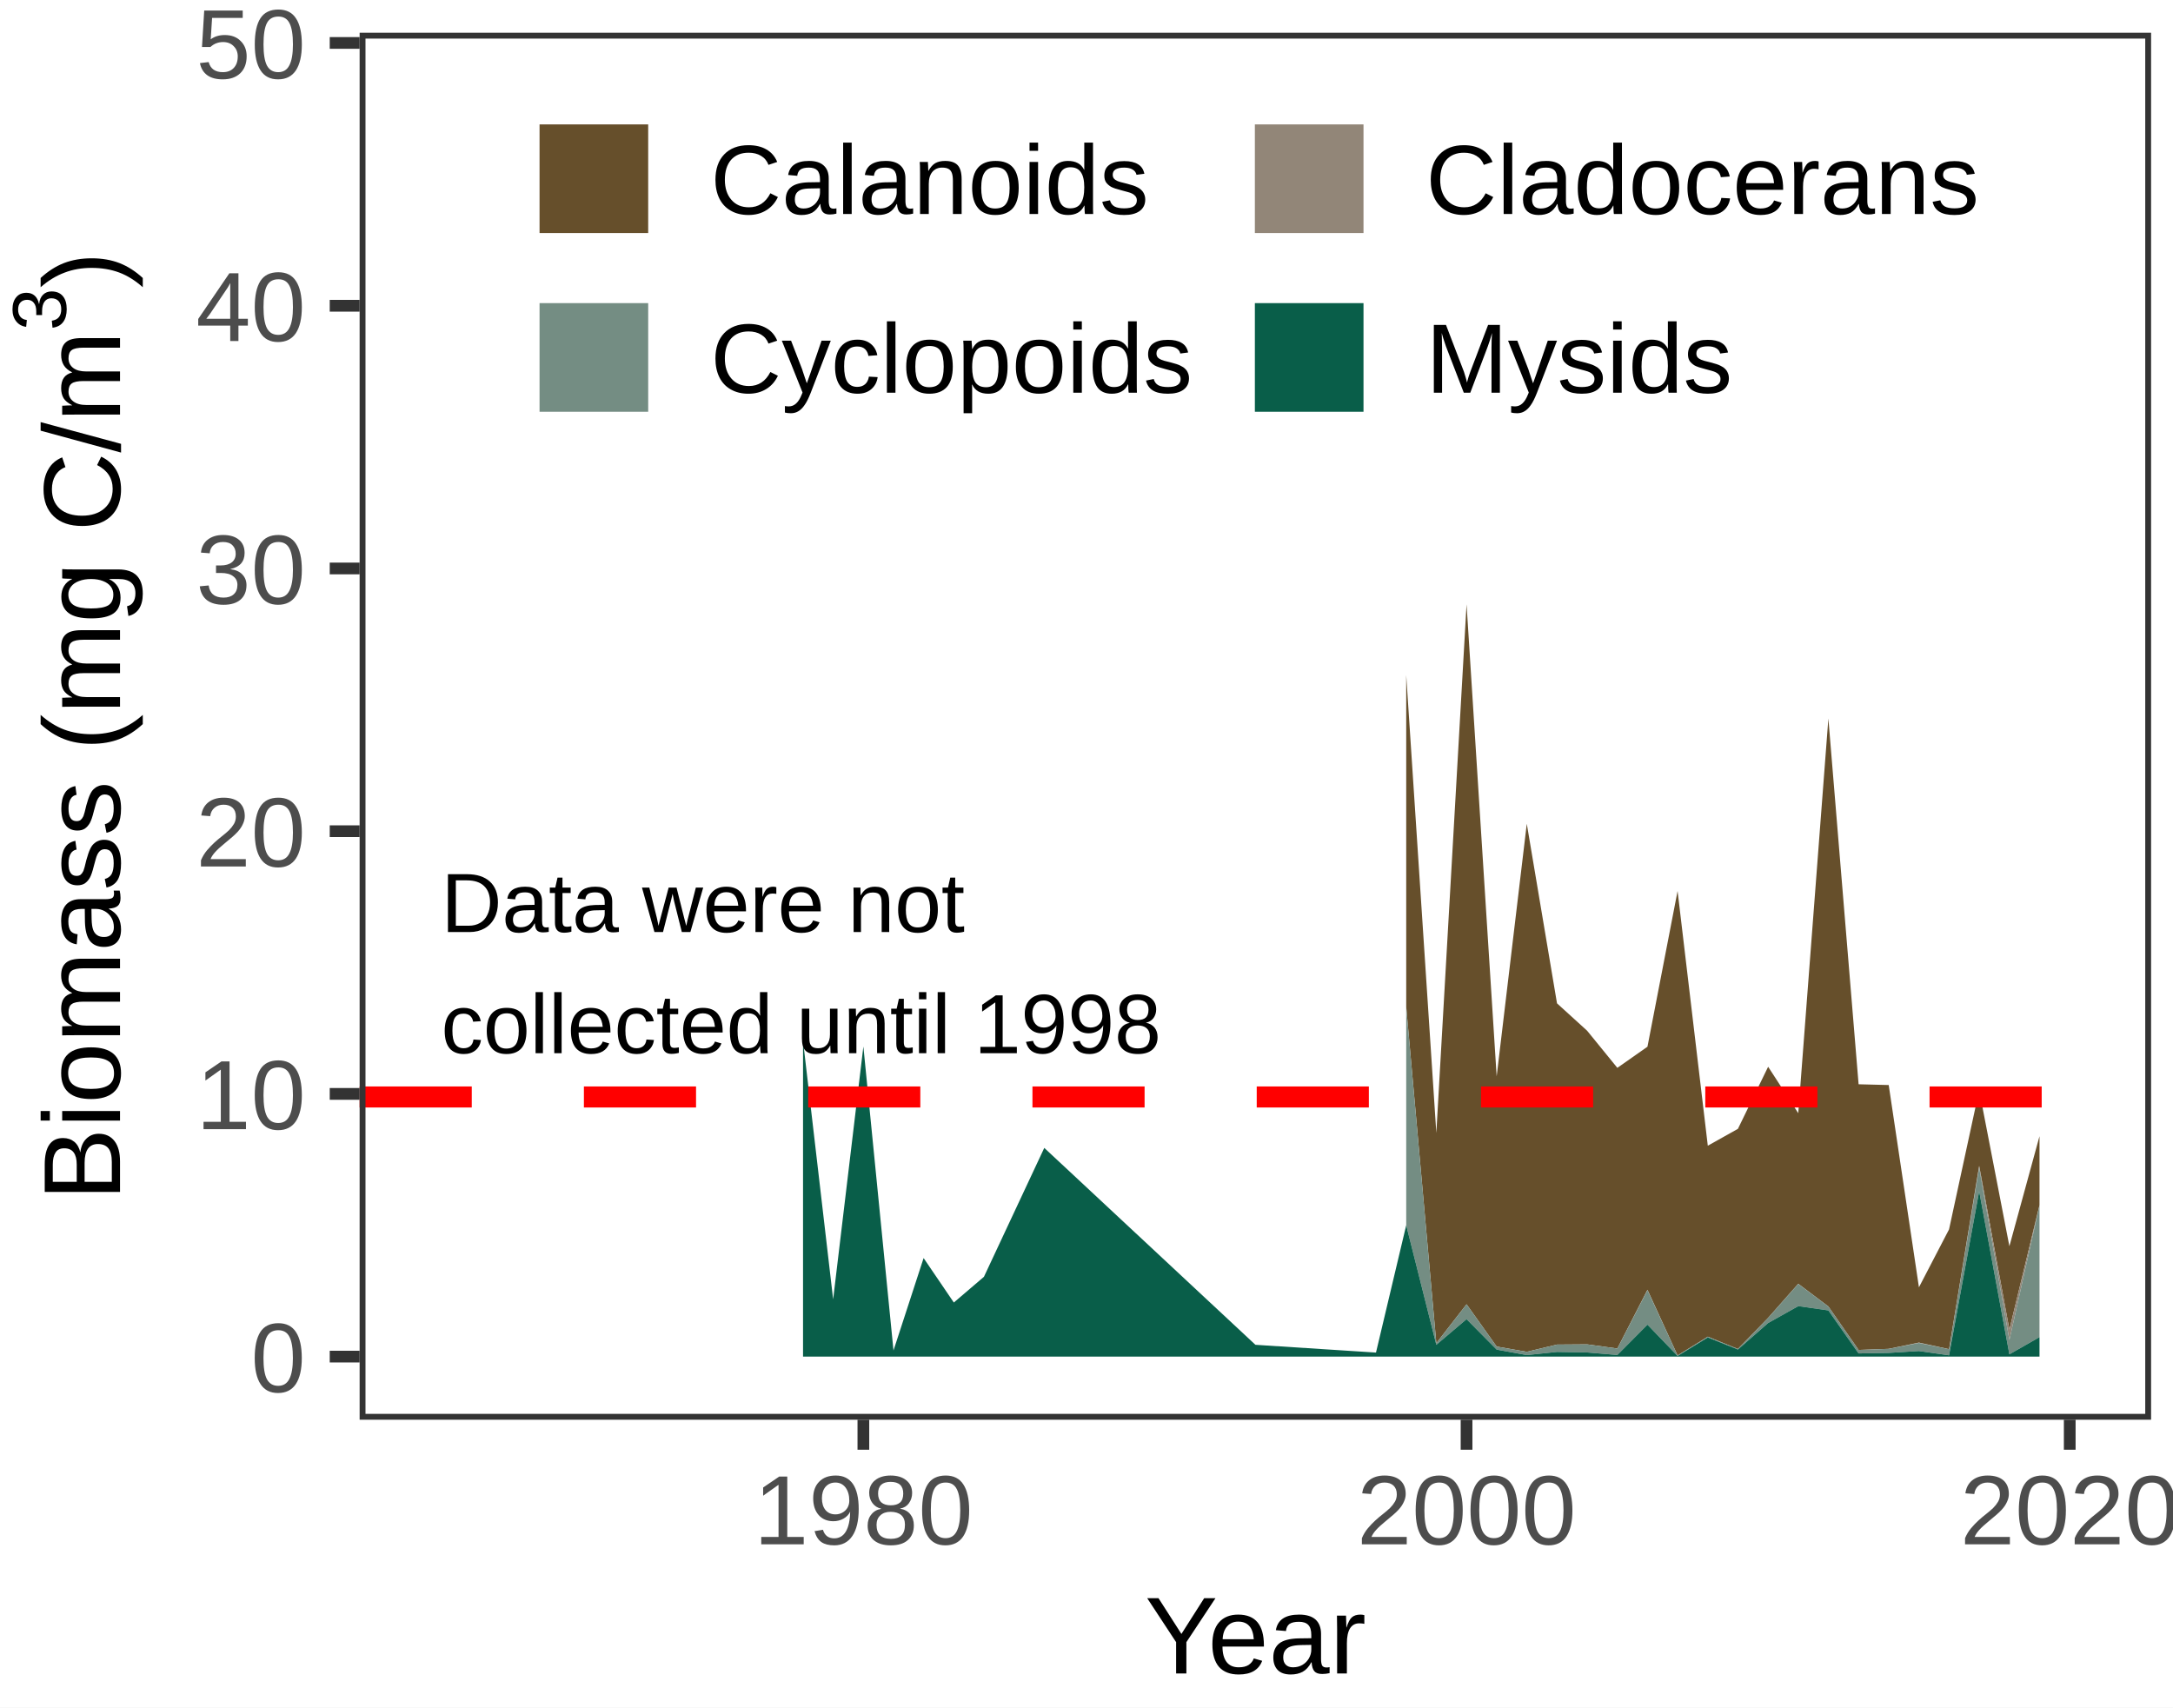
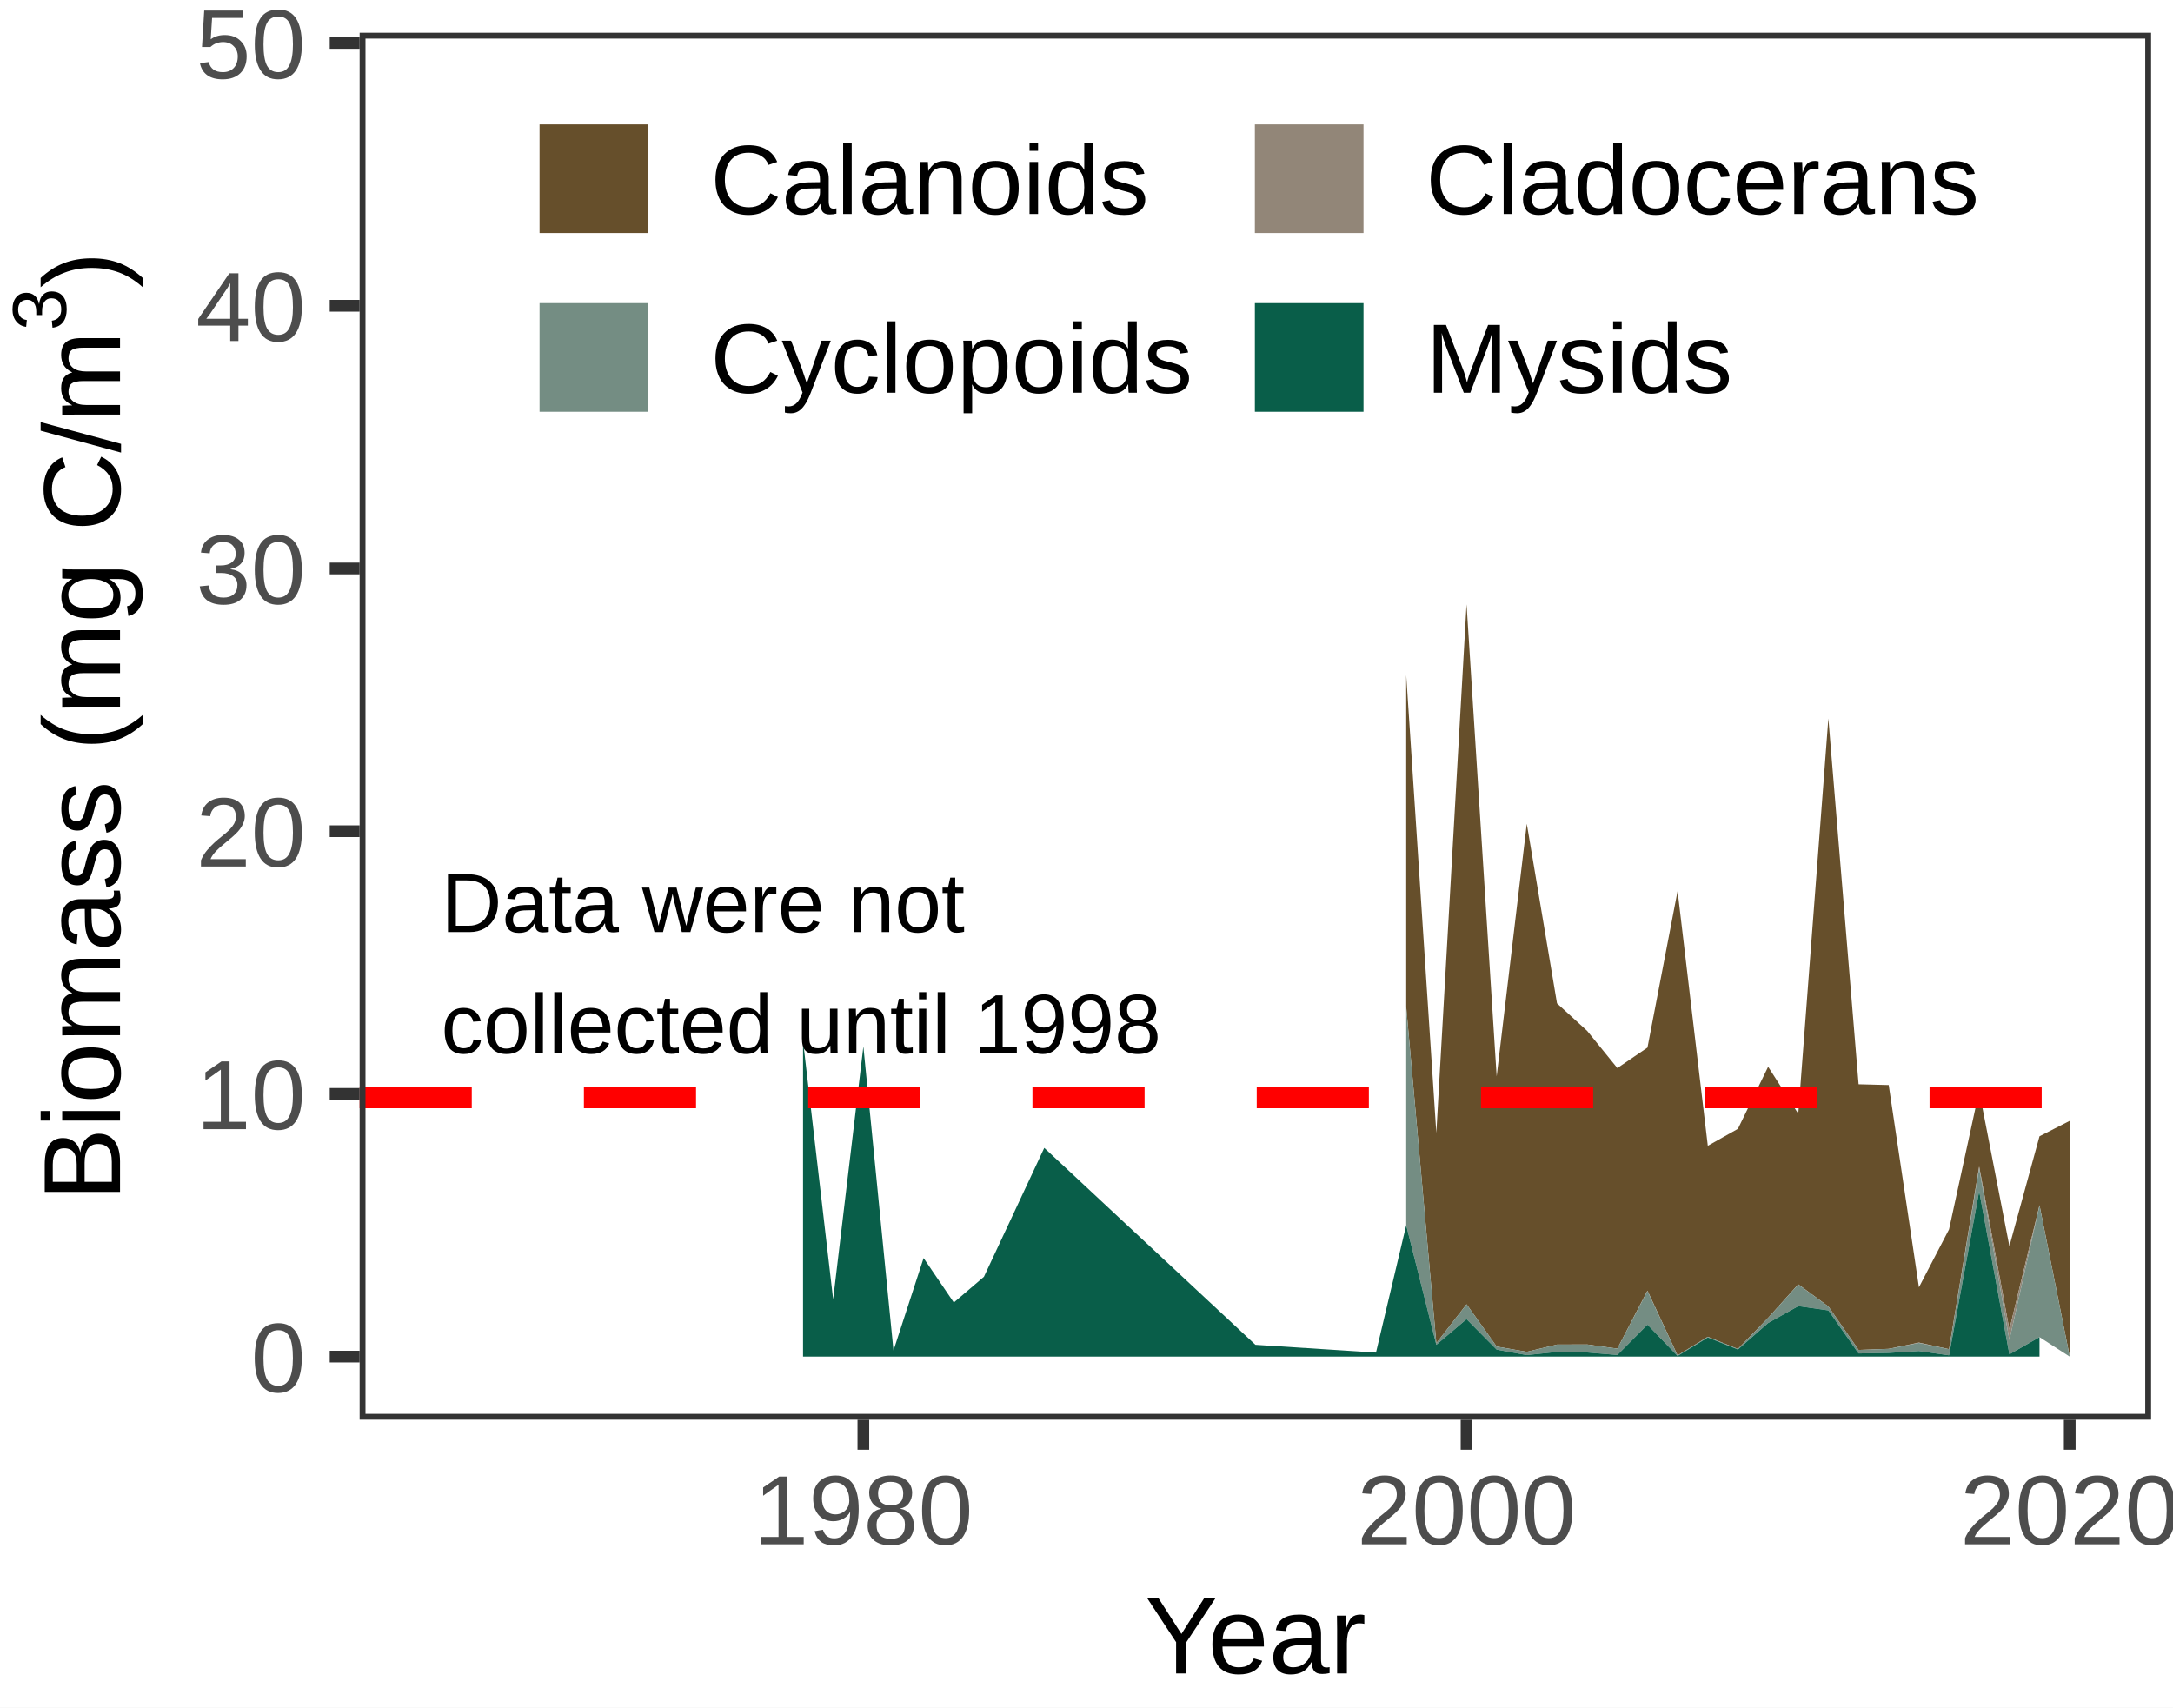
<svg xmlns="http://www.w3.org/2000/svg" class="svglite" width="198.43pt" height="155.91pt" viewBox="0 0 198.43 155.91">
  <defs>
    <style type="text/css">
    .svglite line, .svglite polyline, .svglite polygon, .svglite path, .svglite rect, .svglite circle {
      fill: none;
      stroke: #000000;
      stroke-linecap: round;
      stroke-linejoin: round;
      stroke-miterlimit: 10.00;
    }
  </style>
  </defs>
  <rect width="100%" height="100%" style="stroke: none; fill: #FFFFFF;" />
  <defs>
    <clipPath id="cpMC4wMHwxOTguNDN8MC4wMHwxNTUuOTE=">
      <rect x="0.00" y="0.00" width="198.43" height="155.91" />
    </clipPath>
  </defs>
  <g clip-path="url(#cpMC4wMHwxOTguNDN8MC4wMHwxNTUuOTE=)">
    <rect x="0.00" y="0.00" width="198.43" height="155.91" style="stroke-width: 1.07; stroke: #FFFFFF; fill: #FFFFFF;" />
  </g>
  <defs>
    <clipPath id="cpMzIuODR8MTk2LjQzfDIuOTl8MTI5LjY0">
      <rect x="32.84" y="2.99" width="163.59" height="126.65" />
    </clipPath>
  </defs>
  <g clip-path="url(#cpMzIuODR8MTk2LjQzfDIuOTl8MTI5LjY0)">
    <rect x="32.84" y="2.99" width="163.59" height="126.65" style="stroke-width: 1.07; stroke: none; fill: #FFFFFF;" />
-     <polygon points="128.41,61.64 131.16,103.46 133.92,55.18 136.67,98.29 139.42,75.22 142.18,91.62 144.93,94.12 147.69,97.51 150.44,95.58 153.19,81.36 155.95,104.62 158.70,103.08 161.46,97.41 164.21,101.65 166.96,65.61 169.72,99.01 172.47,99.08 175.23,117.55 177.98,112.26 180.73,99.55 183.49,113.80 186.24,103.75 186.24,110.05 183.49,121.41 180.73,106.47 177.98,123.20 175.23,122.60 172.47,123.17 169.72,123.27 166.96,119.30 164.21,117.23 161.46,120.34 158.70,123.18 155.95,122.06 153.19,123.77 150.44,117.78 147.69,123.14 144.93,122.76 142.18,122.78 139.42,123.44 136.67,122.96 133.92,119.10 131.16,122.65 128.41,91.94 " style="stroke-width: 0.00; stroke: none; fill: #664F2B;" />
-     <polyline points="128.41,61.64 131.16,103.46 133.92,55.18 136.67,98.29 139.42,75.22 142.18,91.62 144.93,94.12 147.69,97.51 150.44,95.58 153.19,81.36 155.95,104.62 158.70,103.08 161.46,97.41 164.21,101.65 166.96,65.61 169.72,99.01 172.47,99.08 175.23,117.55 177.98,112.26 180.73,99.55 183.49,113.80 186.24,103.75 " style="stroke-width: 1.07; stroke: none;" />
-     <polygon points="128.41,91.94 131.16,122.65 133.92,119.10 136.67,122.96 139.42,123.44 142.18,122.78 144.93,122.76 147.69,123.14 150.44,117.78 153.19,123.77 155.95,122.06 158.70,123.18 161.46,120.34 164.21,117.23 166.96,119.30 169.72,123.27 172.47,123.17 175.23,122.60 177.98,123.20 180.73,106.47 183.49,121.41 186.24,110.05 186.24,110.07 183.49,122.36 180.73,106.63 177.98,123.20 175.23,122.63 172.47,123.17 169.72,123.27 166.96,119.30 164.21,117.24 161.46,120.34 158.70,123.18 155.95,122.06 153.19,123.77 150.44,117.81 147.69,123.14 144.93,122.76 142.18,122.78 139.42,123.44 136.67,122.96 133.92,119.10 131.16,122.65 128.41,91.94 " style="stroke-width: 0.00; stroke: none; fill: #928678;" />
-     <polyline points="128.41,91.94 131.16,122.65 133.92,119.10 136.67,122.96 139.42,123.44 142.18,122.78 144.93,122.76 147.69,123.14 150.44,117.78 153.19,123.77 155.95,122.06 158.70,123.18 161.46,120.34 164.21,117.23 166.96,119.30 169.72,123.27 172.47,123.17 175.23,122.60 177.98,123.20 180.73,106.47 183.49,121.41 186.24,110.05 " style="stroke-width: 1.07; stroke: none;" />
-     <polygon points="128.41,91.94 131.16,122.65 133.92,119.10 136.67,122.96 139.42,123.44 142.18,122.78 144.93,122.76 147.69,123.14 150.44,117.81 153.19,123.77 155.95,122.06 158.70,123.18 161.46,120.34 164.21,117.24 166.96,119.30 169.72,123.27 172.47,123.17 175.23,122.63 177.98,123.20 180.73,106.63 183.49,122.36 186.24,110.07 186.24,122.10 183.49,123.67 180.73,108.78 177.98,123.76 175.23,123.37 172.47,123.54 169.72,123.59 166.96,119.66 164.21,119.27 161.46,120.81 158.70,123.23 155.95,122.13 153.19,123.82 150.44,120.96 147.69,123.73 144.93,123.50 142.18,123.45 139.42,123.74 136.67,123.24 133.92,120.46 131.16,122.80 128.41,111.88 " style="stroke-width: 0.00; stroke: none; fill: #748D83;" />
-     <polyline points="128.41,91.94 131.16,122.65 133.92,119.10 136.67,122.96 139.42,123.44 142.18,122.78 144.93,122.76 147.69,123.14 150.44,117.81 153.19,123.77 155.95,122.06 158.70,123.18 161.46,120.34 164.21,117.24 166.96,119.30 169.72,123.27 172.47,123.17 175.23,122.63 177.98,123.20 180.73,106.63 183.49,122.36 186.24,110.07 " style="stroke-width: 1.07; stroke: none;" />
+     <polygon points="128.41,61.64 131.16,103.46 133.92,55.18 136.67,98.29 139.42,75.22 142.18,91.62 144.93,94.13 147.69,97.53 150.44,95.66 153.19,81.36 155.95,104.63 158.70,103.08 161.46,97.41 164.21,101.70 166.96,65.61 169.72,99.01 172.47,99.08 175.23,117.55 177.98,112.26 180.73,99.62 183.49,113.80 186.24,103.76 189.00,102.35 189.00,123.88 186.24,110.06 183.49,121.41 180.73,106.53 177.98,123.20 175.23,122.60 172.47,123.17 169.72,123.27 166.96,119.30 164.21,117.28 161.46,120.34 158.70,123.18 155.95,122.07 153.19,123.77 150.44,117.86 147.69,123.15 144.93,122.77 142.18,122.78 139.42,123.44 136.67,122.96 133.92,119.10 131.16,122.65 128.41,91.94 " style="stroke-width: 0.00; stroke: none; fill: #664F2B;" />
+     <polyline points="128.41,61.64 131.16,103.46 133.92,55.18 136.67,98.29 139.42,75.22 142.18,91.62 144.93,94.13 147.69,97.53 150.44,95.66 153.19,81.36 155.95,104.63 158.70,103.08 161.46,97.41 164.21,101.70 166.96,65.61 169.72,99.01 172.47,99.08 175.23,117.55 177.98,112.26 180.73,99.62 183.49,113.80 186.24,103.76 189.00,102.35 " style="stroke-width: 1.07; stroke: none;" />
+     <polygon points="128.41,91.94 131.16,122.65 133.92,119.10 136.67,122.96 139.42,123.44 142.18,122.78 144.93,122.77 147.69,123.15 150.44,117.86 153.19,123.77 155.95,122.07 158.70,123.18 161.46,120.34 164.21,117.28 166.96,119.30 169.72,123.27 172.47,123.17 175.23,122.60 177.98,123.20 180.73,106.53 183.49,121.41 186.24,110.06 189.00,123.88 189.00,123.88 186.24,110.08 183.49,122.36 180.73,106.70 177.98,123.20 175.23,122.63 172.47,123.17 169.72,123.27 166.96,119.30 164.21,117.29 161.46,120.34 158.70,123.18 155.95,122.07 153.19,123.77 150.44,117.89 147.69,123.15 144.93,122.77 142.18,122.78 139.42,123.44 136.67,122.96 133.92,119.10 131.16,122.65 128.41,91.94 " style="stroke-width: 0.00; stroke: none; fill: #928678;" />
+     <polyline points="128.41,91.94 131.16,122.65 133.92,119.10 136.67,122.96 139.42,123.44 142.18,122.78 144.93,122.77 147.69,123.15 150.44,117.86 153.19,123.77 155.95,122.07 158.70,123.18 161.46,120.34 164.21,117.28 166.96,119.30 169.72,123.27 172.47,123.17 175.23,122.60 177.98,123.20 180.73,106.53 183.49,121.41 186.24,110.06 189.00,123.88 " style="stroke-width: 1.07; stroke: none;" />
+     <polygon points="128.41,91.94 131.16,122.65 133.92,119.10 136.67,122.96 139.42,123.44 142.18,122.78 144.93,122.77 147.69,123.15 150.44,117.89 153.19,123.77 155.95,122.07 158.70,123.18 161.46,120.34 164.21,117.29 166.96,119.30 169.72,123.27 172.47,123.17 175.23,122.63 177.98,123.20 180.73,106.70 183.49,122.36 186.24,110.08 189.00,123.88 189.00,123.88 186.24,122.10 183.49,123.67 180.73,108.78 177.98,123.76 175.23,123.37 172.47,123.54 169.72,123.59 166.96,119.66 164.21,119.27 161.46,120.81 158.70,123.23 155.95,122.13 153.19,123.82 150.44,120.96 147.69,123.73 144.93,123.50 142.18,123.45 139.42,123.74 136.67,123.24 133.92,120.46 131.16,122.80 128.41,111.88 " style="stroke-width: 0.00; stroke: none; fill: #748D83;" />
+     <polyline points="128.41,91.94 131.16,122.65 133.92,119.10 136.67,122.96 139.42,123.44 142.18,122.78 144.93,122.77 147.69,123.15 150.44,117.89 153.19,123.77 155.95,122.07 158.70,123.18 161.46,120.34 164.21,117.29 166.96,119.30 169.72,123.27 172.47,123.17 175.23,122.63 177.98,123.20 180.73,106.70 183.49,122.36 186.24,110.08 189.00,123.88 " style="stroke-width: 1.07; stroke: none;" />
    <polygon points="73.33,95.05 76.08,118.65 78.84,95.56 81.59,123.32 84.34,114.88 87.10,118.94 89.85,116.59 95.36,104.82 114.64,122.80 125.65,123.51 128.41,111.88 131.16,122.80 133.92,120.46 136.67,123.24 139.42,123.74 142.18,123.45 144.93,123.50 147.69,123.73 150.44,120.96 153.19,123.82 155.95,122.13 158.70,123.23 161.46,120.81 164.21,119.27 166.96,119.66 169.72,123.59 172.47,123.54 175.23,123.37 177.98,123.76 180.73,108.78 183.49,123.67 186.24,122.10 186.24,123.88 183.49,123.88 180.73,123.88 177.98,123.88 175.23,123.88 172.47,123.88 169.72,123.88 166.96,123.88 164.21,123.88 161.46,123.88 158.70,123.88 155.95,123.88 153.19,123.88 150.44,123.88 147.69,123.88 144.93,123.88 142.18,123.88 139.42,123.88 136.67,123.88 133.92,123.88 131.16,123.88 128.41,123.88 125.65,123.88 114.64,123.88 95.36,123.88 89.85,123.88 87.10,123.88 84.34,123.88 81.59,123.88 78.84,123.88 76.08,123.88 73.33,123.88 " style="stroke-width: 0.00; stroke: none; fill: #095E49;" />
    <polyline points="73.33,95.05 76.08,118.65 78.84,95.56 81.59,123.32 84.34,114.88 87.10,118.94 89.85,116.59 95.36,104.82 114.64,122.80 125.65,123.51 128.41,111.88 131.16,122.80 133.92,120.46 136.67,123.24 139.42,123.74 142.18,123.45 144.93,123.50 147.69,123.73 150.44,120.96 153.19,123.82 155.95,122.13 158.70,123.23 161.46,120.81 164.21,119.27 166.96,119.66 169.72,123.59 172.47,123.54 175.23,123.37 177.98,123.76 180.73,108.78 183.49,123.67 186.24,122.10 " style="stroke-width: 1.07; stroke: none;" />
-     <line x1="32.84" y1="100.17" x2="196.43" y2="100.17" style="stroke-width: 1.92; stroke: #FF0000; stroke-dasharray: 10.24,10.24; stroke-linecap: butt;" />
+     <line x1="32.84" y1="100.24" x2="196.43" y2="100.24" style="stroke-width: 1.92; stroke: #FF0000; stroke-dasharray: 10.24,10.24; stroke-linecap: butt;" />
    <text x="40.28" y="85.11" style="font-size: 7.68px; font-family: Arial;" textLength="49.92px" lengthAdjust="spacingAndGlyphs">Data were not </text>
    <text x="40.28" y="96.17" style="font-size: 7.68px; font-family: Arial;" textLength="67.85px" lengthAdjust="spacingAndGlyphs"> collected until 1998</text>
    <rect x="32.84" y="2.99" width="163.59" height="126.65" style="stroke-width: 1.07; stroke: #333333;" />
  </g>
  <g clip-path="url(#cpMC4wMHwxOTguNDN8MC4wMHwxNTUuOTE=)">
    <text x="27.91" y="127.11" text-anchor="end" style="font-size: 9.00px; fill: #4D4D4D; font-family: Arial;" textLength="5.00px" lengthAdjust="spacingAndGlyphs">0</text>
    <text x="27.91" y="103.11" text-anchor="end" style="font-size: 9.00px; fill: #4D4D4D; font-family: Arial;" textLength="10.01px" lengthAdjust="spacingAndGlyphs">10</text>
    <text x="27.91" y="79.12" text-anchor="end" style="font-size: 9.00px; fill: #4D4D4D; font-family: Arial;" textLength="10.01px" lengthAdjust="spacingAndGlyphs">20</text>
    <text x="27.91" y="55.13" text-anchor="end" style="font-size: 9.00px; fill: #4D4D4D; font-family: Arial;" textLength="10.01px" lengthAdjust="spacingAndGlyphs">30</text>
    <text x="27.91" y="31.14" text-anchor="end" style="font-size: 9.00px; fill: #4D4D4D; font-family: Arial;" textLength="10.01px" lengthAdjust="spacingAndGlyphs">40</text>
    <text x="27.91" y="7.15" text-anchor="end" style="font-size: 9.00px; fill: #4D4D4D; font-family: Arial;" textLength="10.01px" lengthAdjust="spacingAndGlyphs">50</text>
    <polyline points="30.11,123.88 32.84,123.88 " style="stroke-width: 1.07; stroke: #333333; stroke-linecap: butt;" />
    <polyline points="30.11,99.89 32.84,99.89 " style="stroke-width: 1.07; stroke: #333333; stroke-linecap: butt;" />
    <polyline points="30.11,75.90 32.84,75.90 " style="stroke-width: 1.07; stroke: #333333; stroke-linecap: butt;" />
    <polyline points="30.11,51.91 32.84,51.91 " style="stroke-width: 1.07; stroke: #333333; stroke-linecap: butt;" />
    <polyline points="30.11,27.92 32.84,27.92 " style="stroke-width: 1.07; stroke: #333333; stroke-linecap: butt;" />
    <polyline points="30.11,3.92 32.84,3.92 " style="stroke-width: 1.07; stroke: #333333; stroke-linecap: butt;" />
    <polyline points="78.84,132.38 78.84,129.64 " style="stroke-width: 1.07; stroke: #333333; stroke-linecap: butt;" />
    <polyline points="133.92,132.38 133.92,129.64 " style="stroke-width: 1.07; stroke: #333333; stroke-linecap: butt;" />
    <polyline points="189.00,132.38 189.00,129.64 " style="stroke-width: 1.07; stroke: #333333; stroke-linecap: butt;" />
    <text x="78.84" y="141.02" text-anchor="middle" style="font-size: 9.00px; fill: #4D4D4D; font-family: Arial;" textLength="20.02px" lengthAdjust="spacingAndGlyphs">1980</text>
    <text x="133.92" y="141.02" text-anchor="middle" style="font-size: 9.00px; fill: #4D4D4D; font-family: Arial;" textLength="20.02px" lengthAdjust="spacingAndGlyphs">2000</text>
    <text x="189.00" y="141.02" text-anchor="middle" style="font-size: 9.00px; fill: #4D4D4D; font-family: Arial;" textLength="20.02px" lengthAdjust="spacingAndGlyphs">2020</text>
    <text x="114.64" y="152.81" text-anchor="middle" style="font-size: 10.00px; font-family: Arial;" textLength="20.22px" lengthAdjust="spacingAndGlyphs">Year</text>
    <text transform="translate(10.96,109.67) rotate(-90)" style="font-size: 10.00px; font-family: Arial;" textLength="79.48px" lengthAdjust="spacingAndGlyphs">Biomass (mg C/m</text>
    <text transform="translate(6.03,30.19) rotate(-90)" style="font-size: 7.00px; font-family: Arial;" textLength="3.90px" lengthAdjust="spacingAndGlyphs">3</text>
    <text transform="translate(10.96,26.29) rotate(-90)" style="font-size: 10.00px; font-family: Arial;" textLength="3.33px" lengthAdjust="spacingAndGlyphs">)</text>
    <rect x="48.56" y="10.65" width="11.34" height="11.34" style="stroke-width: 1.07; stroke: none; fill: #FFFFFF;" />
    <rect x="49.27" y="11.36" width="9.92" height="9.92" style="stroke-width: 1.07; stroke: none; stroke-linecap: square; stroke-linejoin: miter; fill: #664F2B;" />
    <rect x="113.88" y="10.65" width="11.34" height="11.34" style="stroke-width: 1.07; stroke: none; fill: #FFFFFF;" />
    <rect x="114.59" y="11.36" width="9.92" height="9.92" style="stroke-width: 1.07; stroke: none; stroke-linecap: square; stroke-linejoin: miter; fill: #928678;" />
    <rect x="48.56" y="26.97" width="11.34" height="11.34" style="stroke-width: 1.07; stroke: none; fill: #FFFFFF;" />
    <rect x="49.27" y="27.68" width="9.92" height="9.92" style="stroke-width: 1.07; stroke: none; stroke-linecap: square; stroke-linejoin: miter; fill: #748D83;" />
    <rect x="113.88" y="26.97" width="11.34" height="11.34" style="stroke-width: 1.07; stroke: none; fill: #FFFFFF;" />
    <rect x="114.59" y="27.68" width="9.92" height="9.92" style="stroke-width: 1.07; stroke: none; stroke-linecap: square; stroke-linejoin: miter; fill: #095E49;" />
    <text x="64.88" y="19.54" style="font-size: 9.00px; font-family: Arial;" textLength="40.02px" lengthAdjust="spacingAndGlyphs">Calanoids</text>
    <text x="130.20" y="19.54" style="font-size: 9.00px; font-family: Arial;" textLength="50.52px" lengthAdjust="spacingAndGlyphs">Cladocerans</text>
    <text x="64.88" y="35.86" style="font-size: 9.00px; font-family: Arial;" textLength="44.02px" lengthAdjust="spacingAndGlyphs">Cyclopoids</text>
    <text x="130.20" y="35.86" style="font-size: 9.00px; font-family: Arial;" textLength="28.00px" lengthAdjust="spacingAndGlyphs">Mysids</text>
  </g>
</svg>
